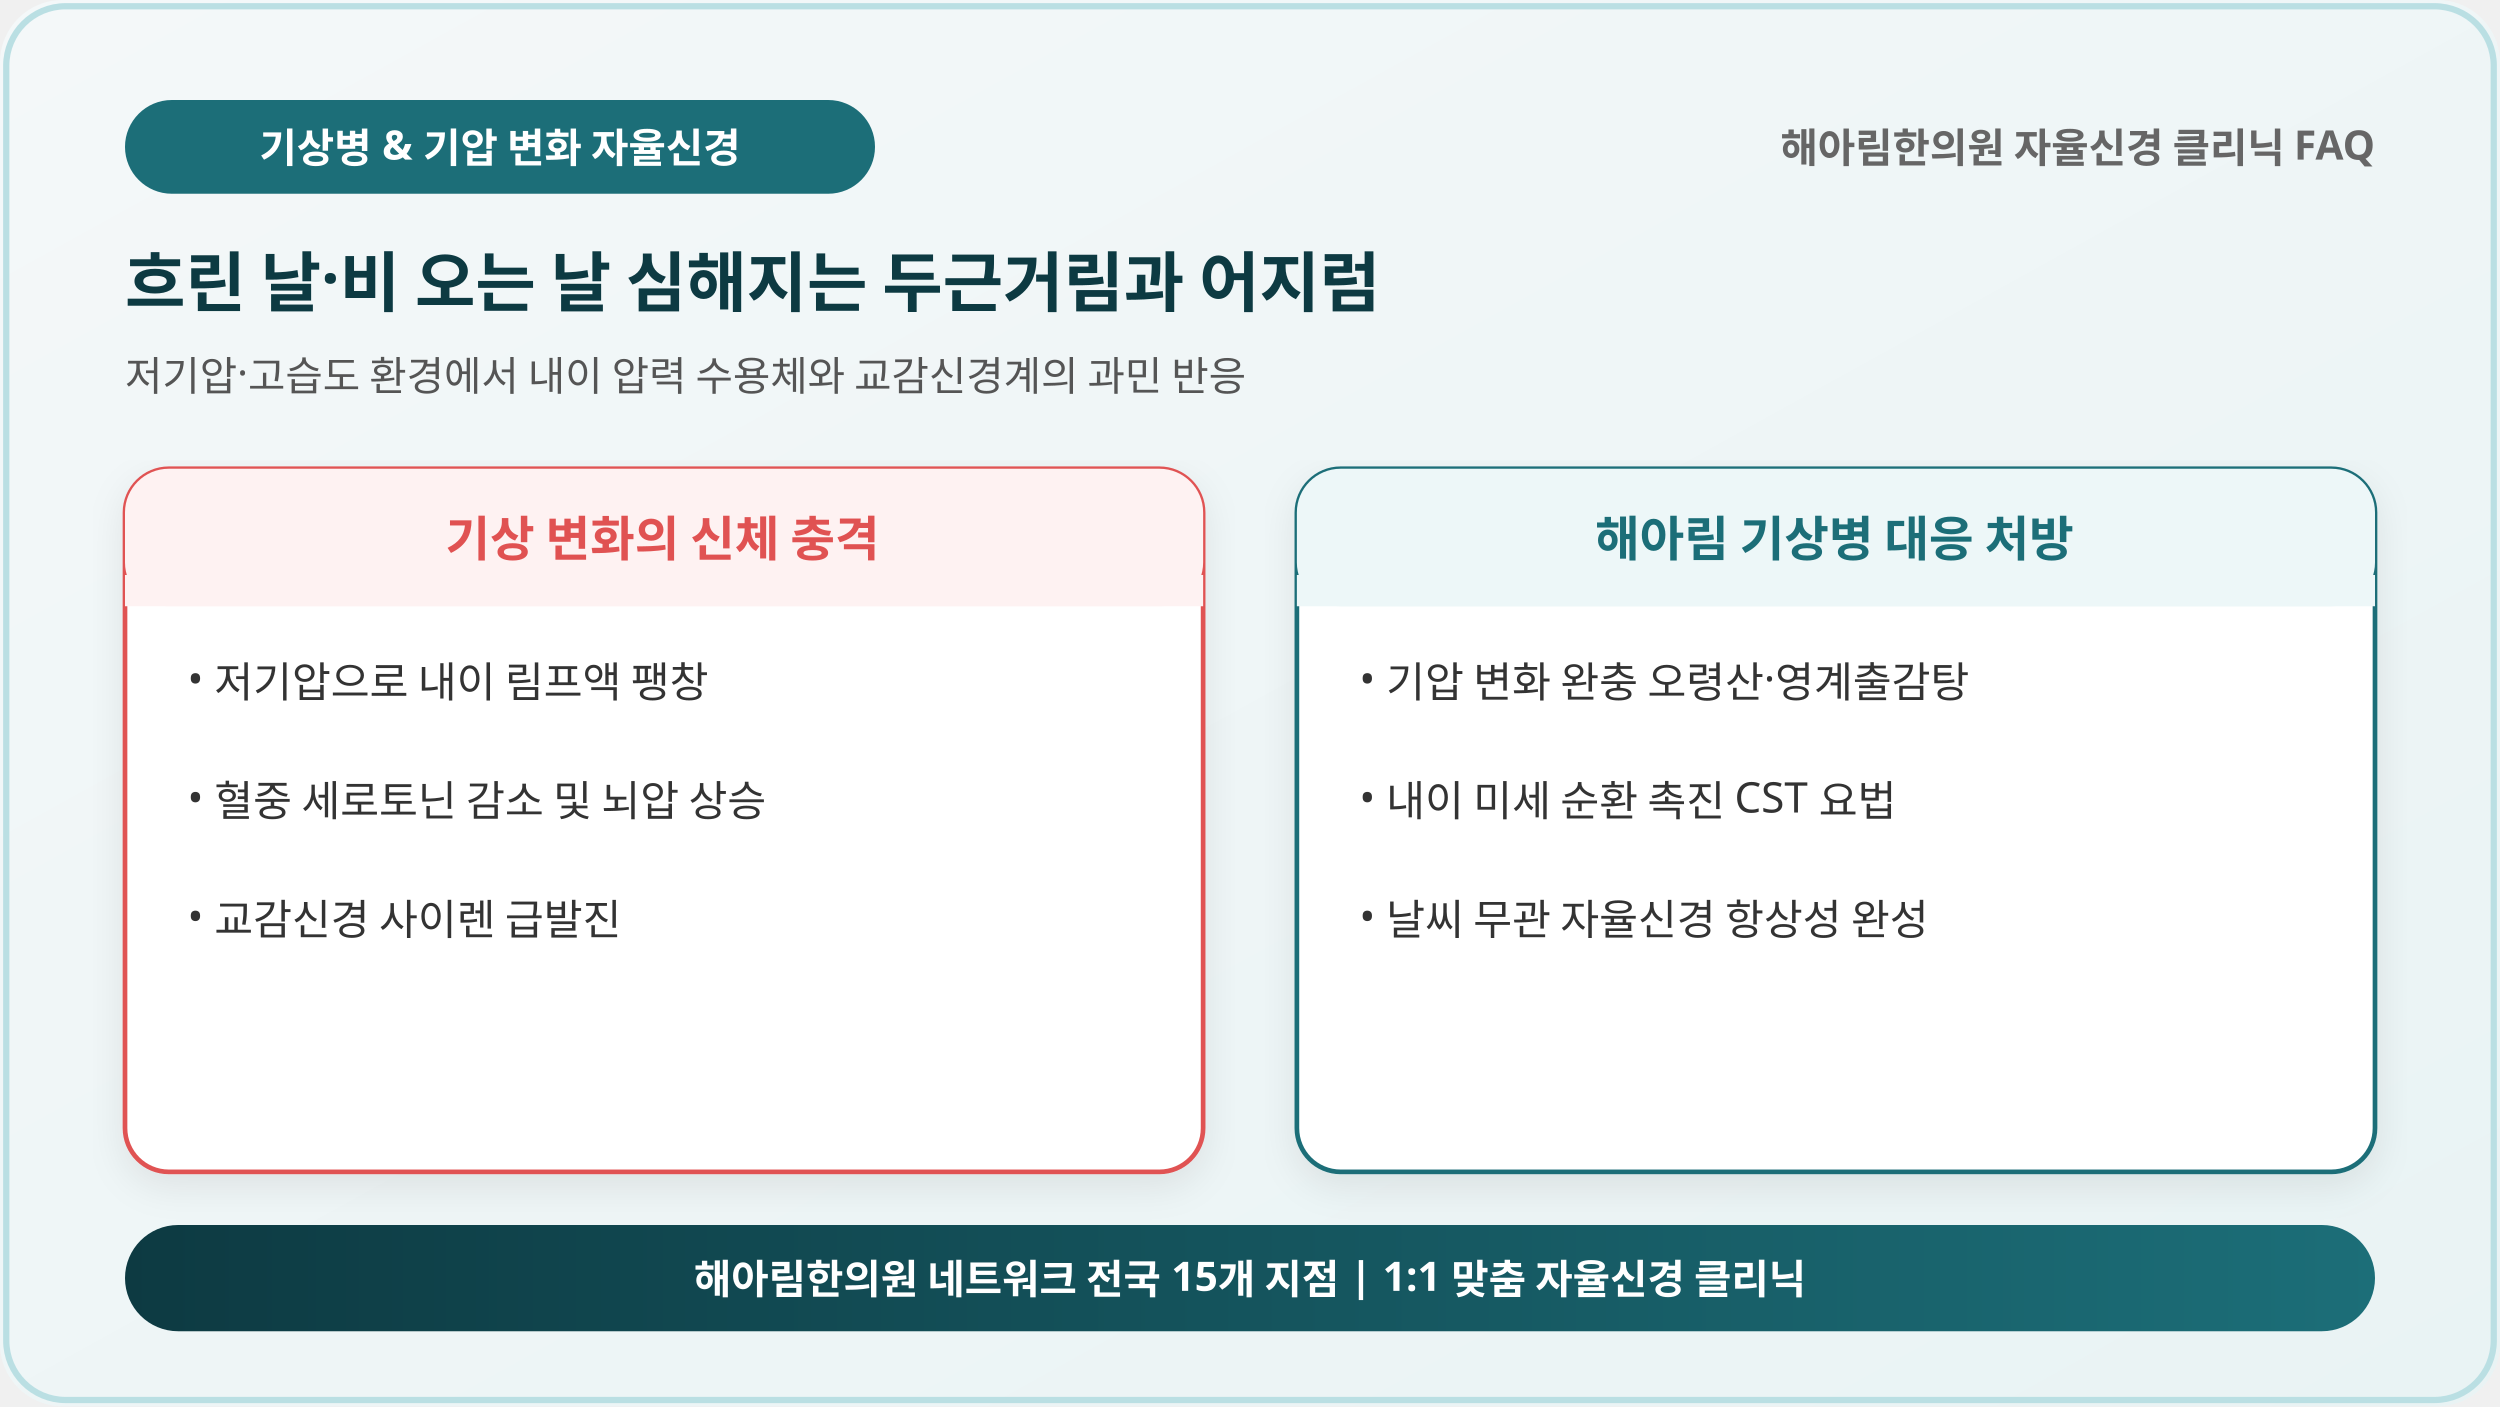
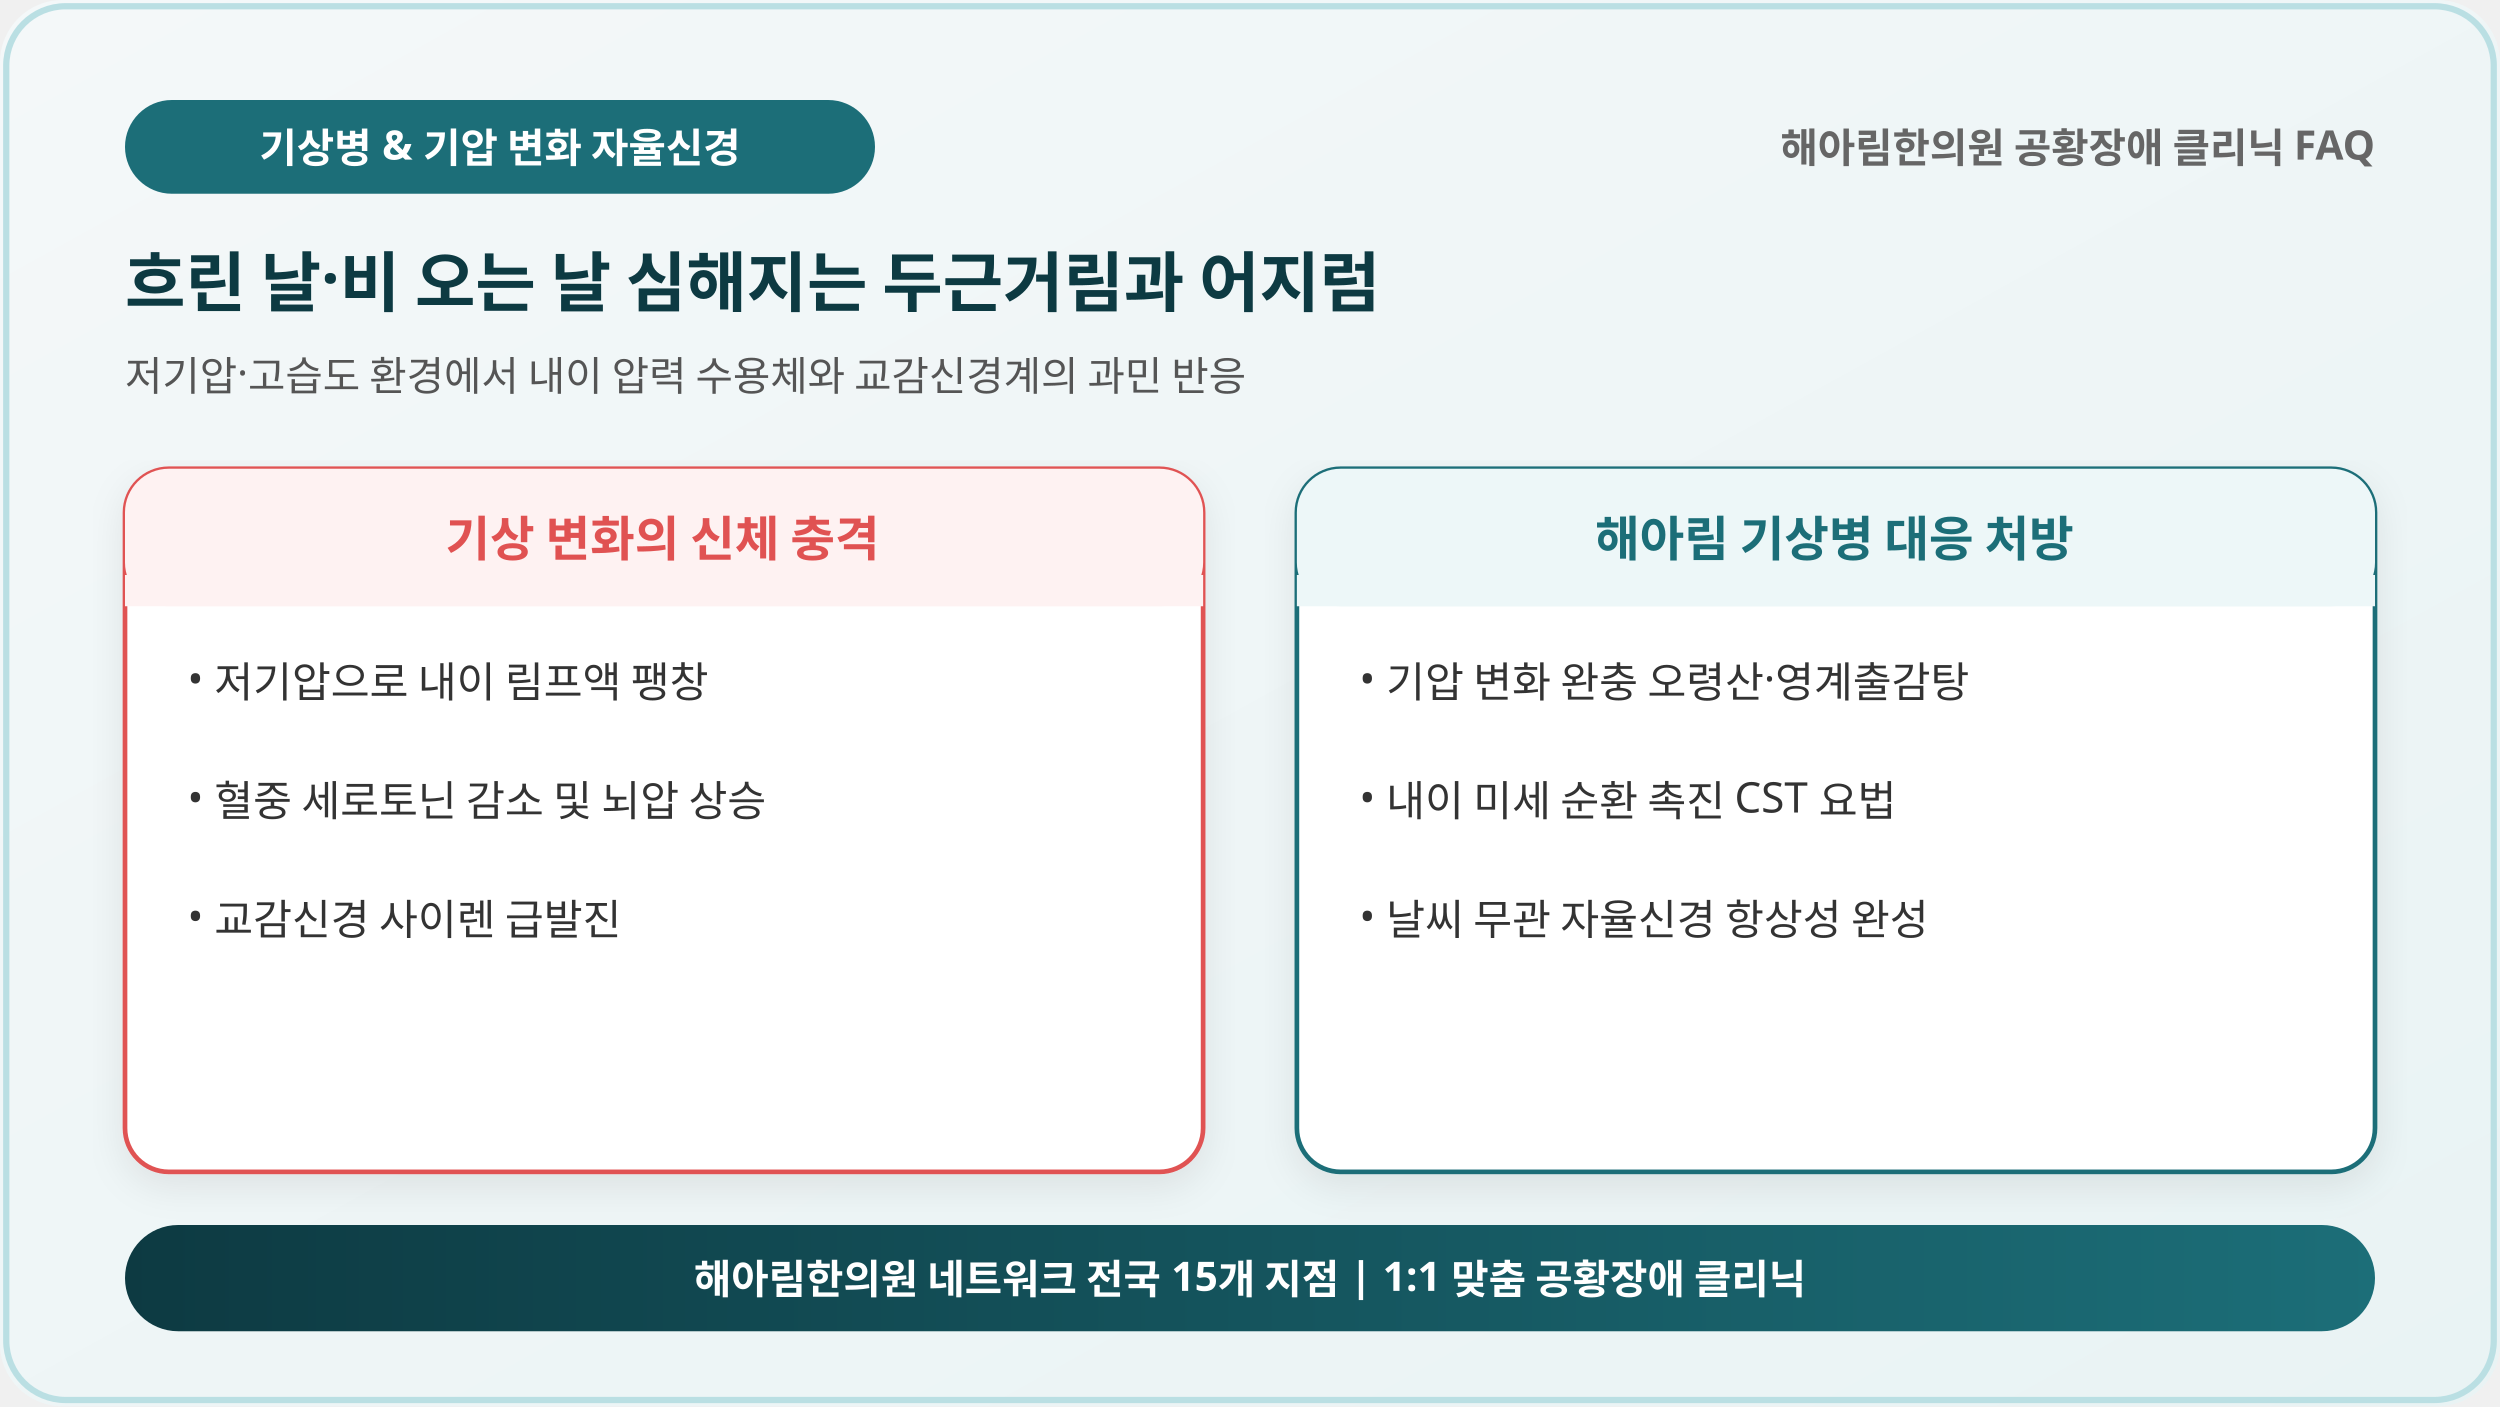
<svg xmlns="http://www.w3.org/2000/svg" viewBox="0 0 800 450" width="100%" height="100%">
  <defs>
    <linearGradient id="bgGrad" x1="0%" y1="0%" x2="100%" y2="100%">
      <stop offset="0%" stop-color="#f4f8f9" />
      <stop offset="100%" stop-color="#e9f3f4" />
    </linearGradient>
    <linearGradient id="headGrad" x1="0%" y1="0%" x2="100%" y2="0%">
      <stop offset="0%" stop-color="#0d3a42" />
      <stop offset="100%" stop-color="#1c6e78" />
    </linearGradient>
    <filter id="cardShadow" x="-3%" y="-3%" width="106%" height="110%">
      <feDropShadow dx="0" dy="4" stdDeviation="6" flood-opacity="0.08" />
    </filter>
  </defs>
  <rect width="800" height="450" fill="url(#bgGrad)" rx="20" />
  <rect x="2" y="2" width="796" height="446" fill="none" stroke="#badfe3" stroke-width="2" rx="19" />
  <rect x="40" y="32" width="240" height="30" rx="15" fill="#1c6e78" />
  <text x="160" y="52" text-anchor="middle" font-family="'Pretendard', sans-serif" font-size="13" font-weight="700" fill="#ffffff">
    기상병 &amp; 기압 변화 자율신경
  </text>
  <text x="760" y="52" text-anchor="end" font-family="'Pretendard', sans-serif" font-size="13" font-weight="600" fill="#666666">
-     해아림한의원 자율신경 클리닉 FAQ
+     해아림한의원 공황장애 클리닉 FAQ
  </text>
  <text x="40" y="98" font-family="'Pretendard', sans-serif" font-size="21" font-weight="800" fill="#0d3a42">
    흐린 날·비 오는 날 심해지는 두근거림과 어지럼
  </text>
  <text x="40" y="125" font-family="'Pretendard', sans-serif" font-size="13" font-weight="500" fill="#555555">
    저기압·고습도 환경에서 내이 압력 수용체와 교감신경계의 과민 반응
  </text>
  <rect x="40" y="150" width="345" height="225" rx="14" fill="#ffffff" stroke="#e05252" stroke-width="1.5" filter="url(#cardShadow)" />
  <rect x="40" y="150" width="345" height="44" rx="14" fill="#fef2f2" />
  <rect x="40" y="184" width="345" height="10" fill="#fef2f2" />
  <text x="212" y="178" text-anchor="middle" font-family="'Pretendard', sans-serif" font-size="15.5" font-weight="700" fill="#e05252">
    기상 변화의 신체 충격
  </text>
  <g transform="translate(60, 222)">
    <text x="0" y="0" font-family="'Pretendard', sans-serif" font-size="13.5" fill="#333333" font-weight="500">• 저기압으로 내이 림프액 팽창</text>
    <text x="0" y="38" font-family="'Pretendard', sans-serif" font-size="13.5" fill="#333333" font-weight="500">• 혈중 세로토닌 감소 및 뇌압 상승</text>
    <text x="0" y="76" font-family="'Pretendard', sans-serif" font-size="13.5" fill="#333333" font-weight="500">• 교감신경 사이렌 급발진</text>
  </g>
  <rect x="415" y="150" width="345" height="225" rx="14" fill="#ffffff" stroke="#1c6e78" stroke-width="1.5" filter="url(#cardShadow)" />
  <rect x="415" y="150" width="345" height="44" rx="14" fill="#edf7f8" />
  <rect x="415" y="184" width="345" height="10" fill="#edf7f8" />
  <text x="587" y="178" text-anchor="middle" font-family="'Pretendard', sans-serif" font-size="15.5" font-weight="700" fill="#1c6e78">
    해아림 기상병 대응 처방
  </text>
  <g transform="translate(435, 222)">
    <text x="0" y="0" font-family="'Pretendard', sans-serif" font-size="13.5" fill="#333333" font-weight="500">• 기압 변화 완충 오령산·영계출감탕</text>
    <text x="0" y="38" font-family="'Pretendard', sans-serif" font-size="13.5" fill="#333333" font-weight="500">• 내이 미세 순환 촉진 CST 요법</text>
    <text x="0" y="76" font-family="'Pretendard', sans-serif" font-size="13.5" fill="#333333" font-weight="500">• 날씨 무관 자율신경 항상성 완성</text>
  </g>
  <rect x="40" y="392" width="720" height="34" rx="17" fill="url(#headGrad)" />
  <text x="400" y="414" text-anchor="middle" font-family="'Pretendard', sans-serif" font-size="13" font-weight="700" fill="#ffffff">
-     해아림한의원 네트워크 전국 15개 지점 | 1:1 맞춤 자율신경 클리닉
+     해아림한의원 네트워크 전국 15개 지점 | 1:1 맞춤 공황장애 클리닉
  </text>
</svg>
